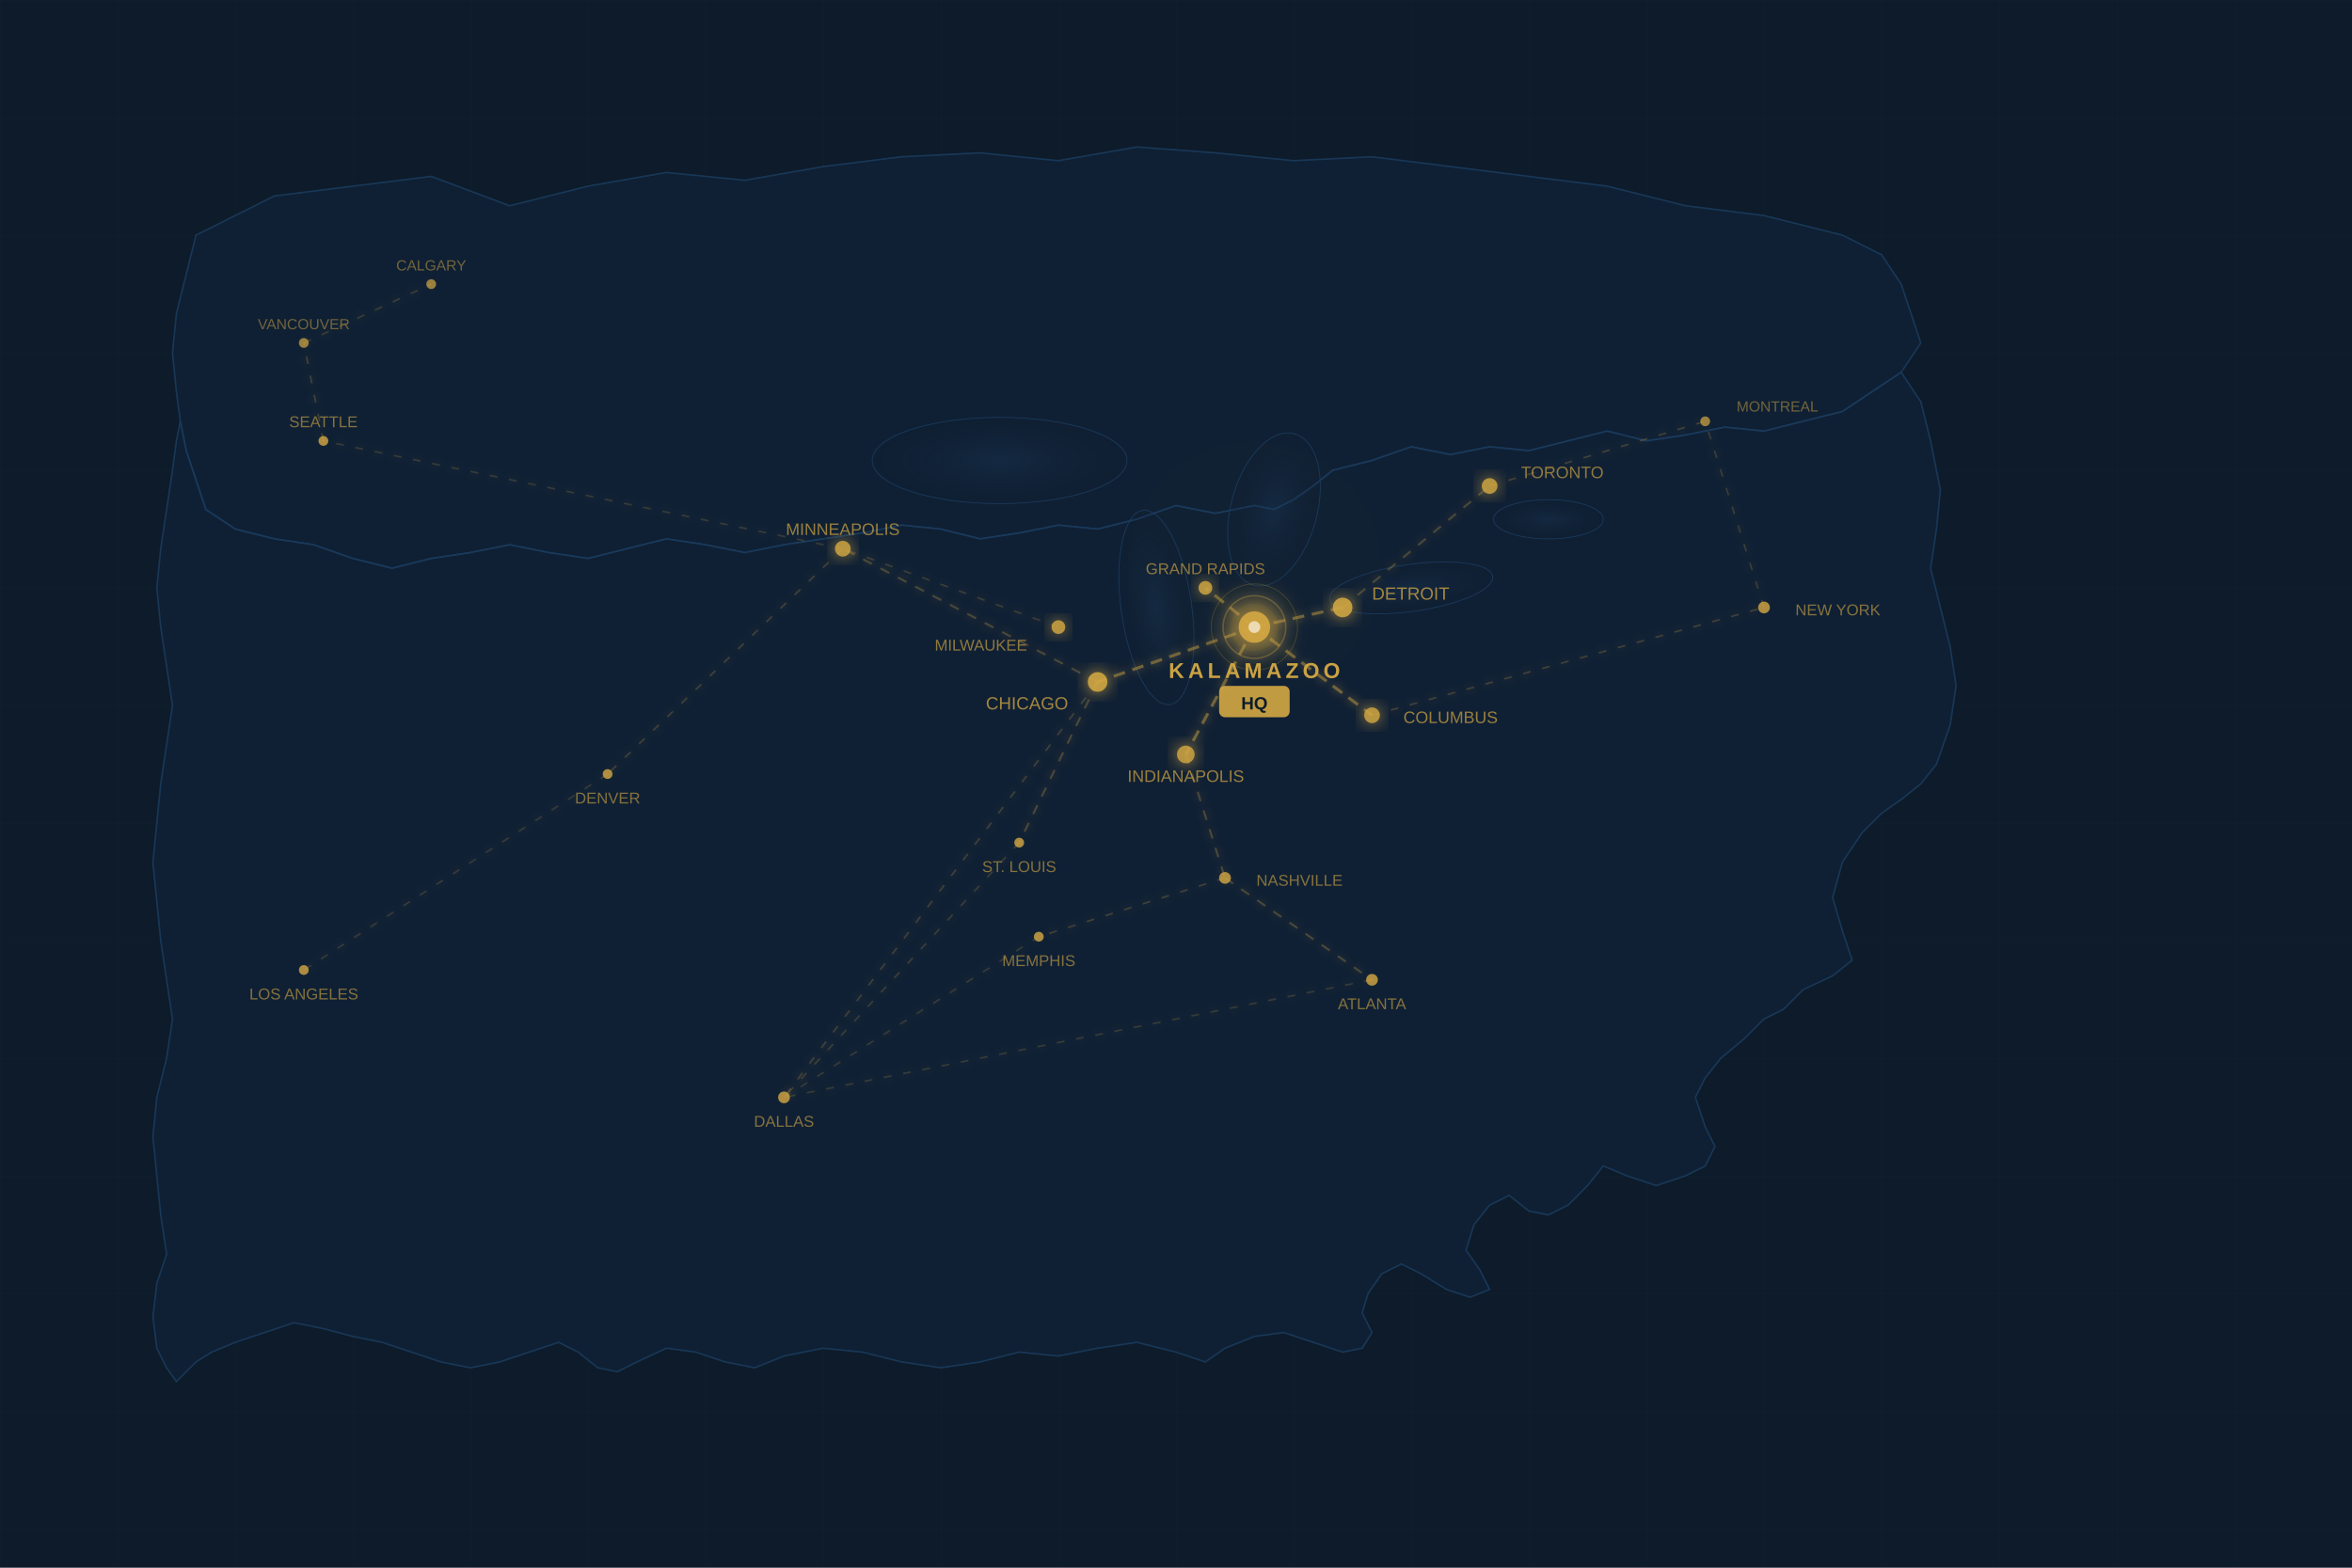
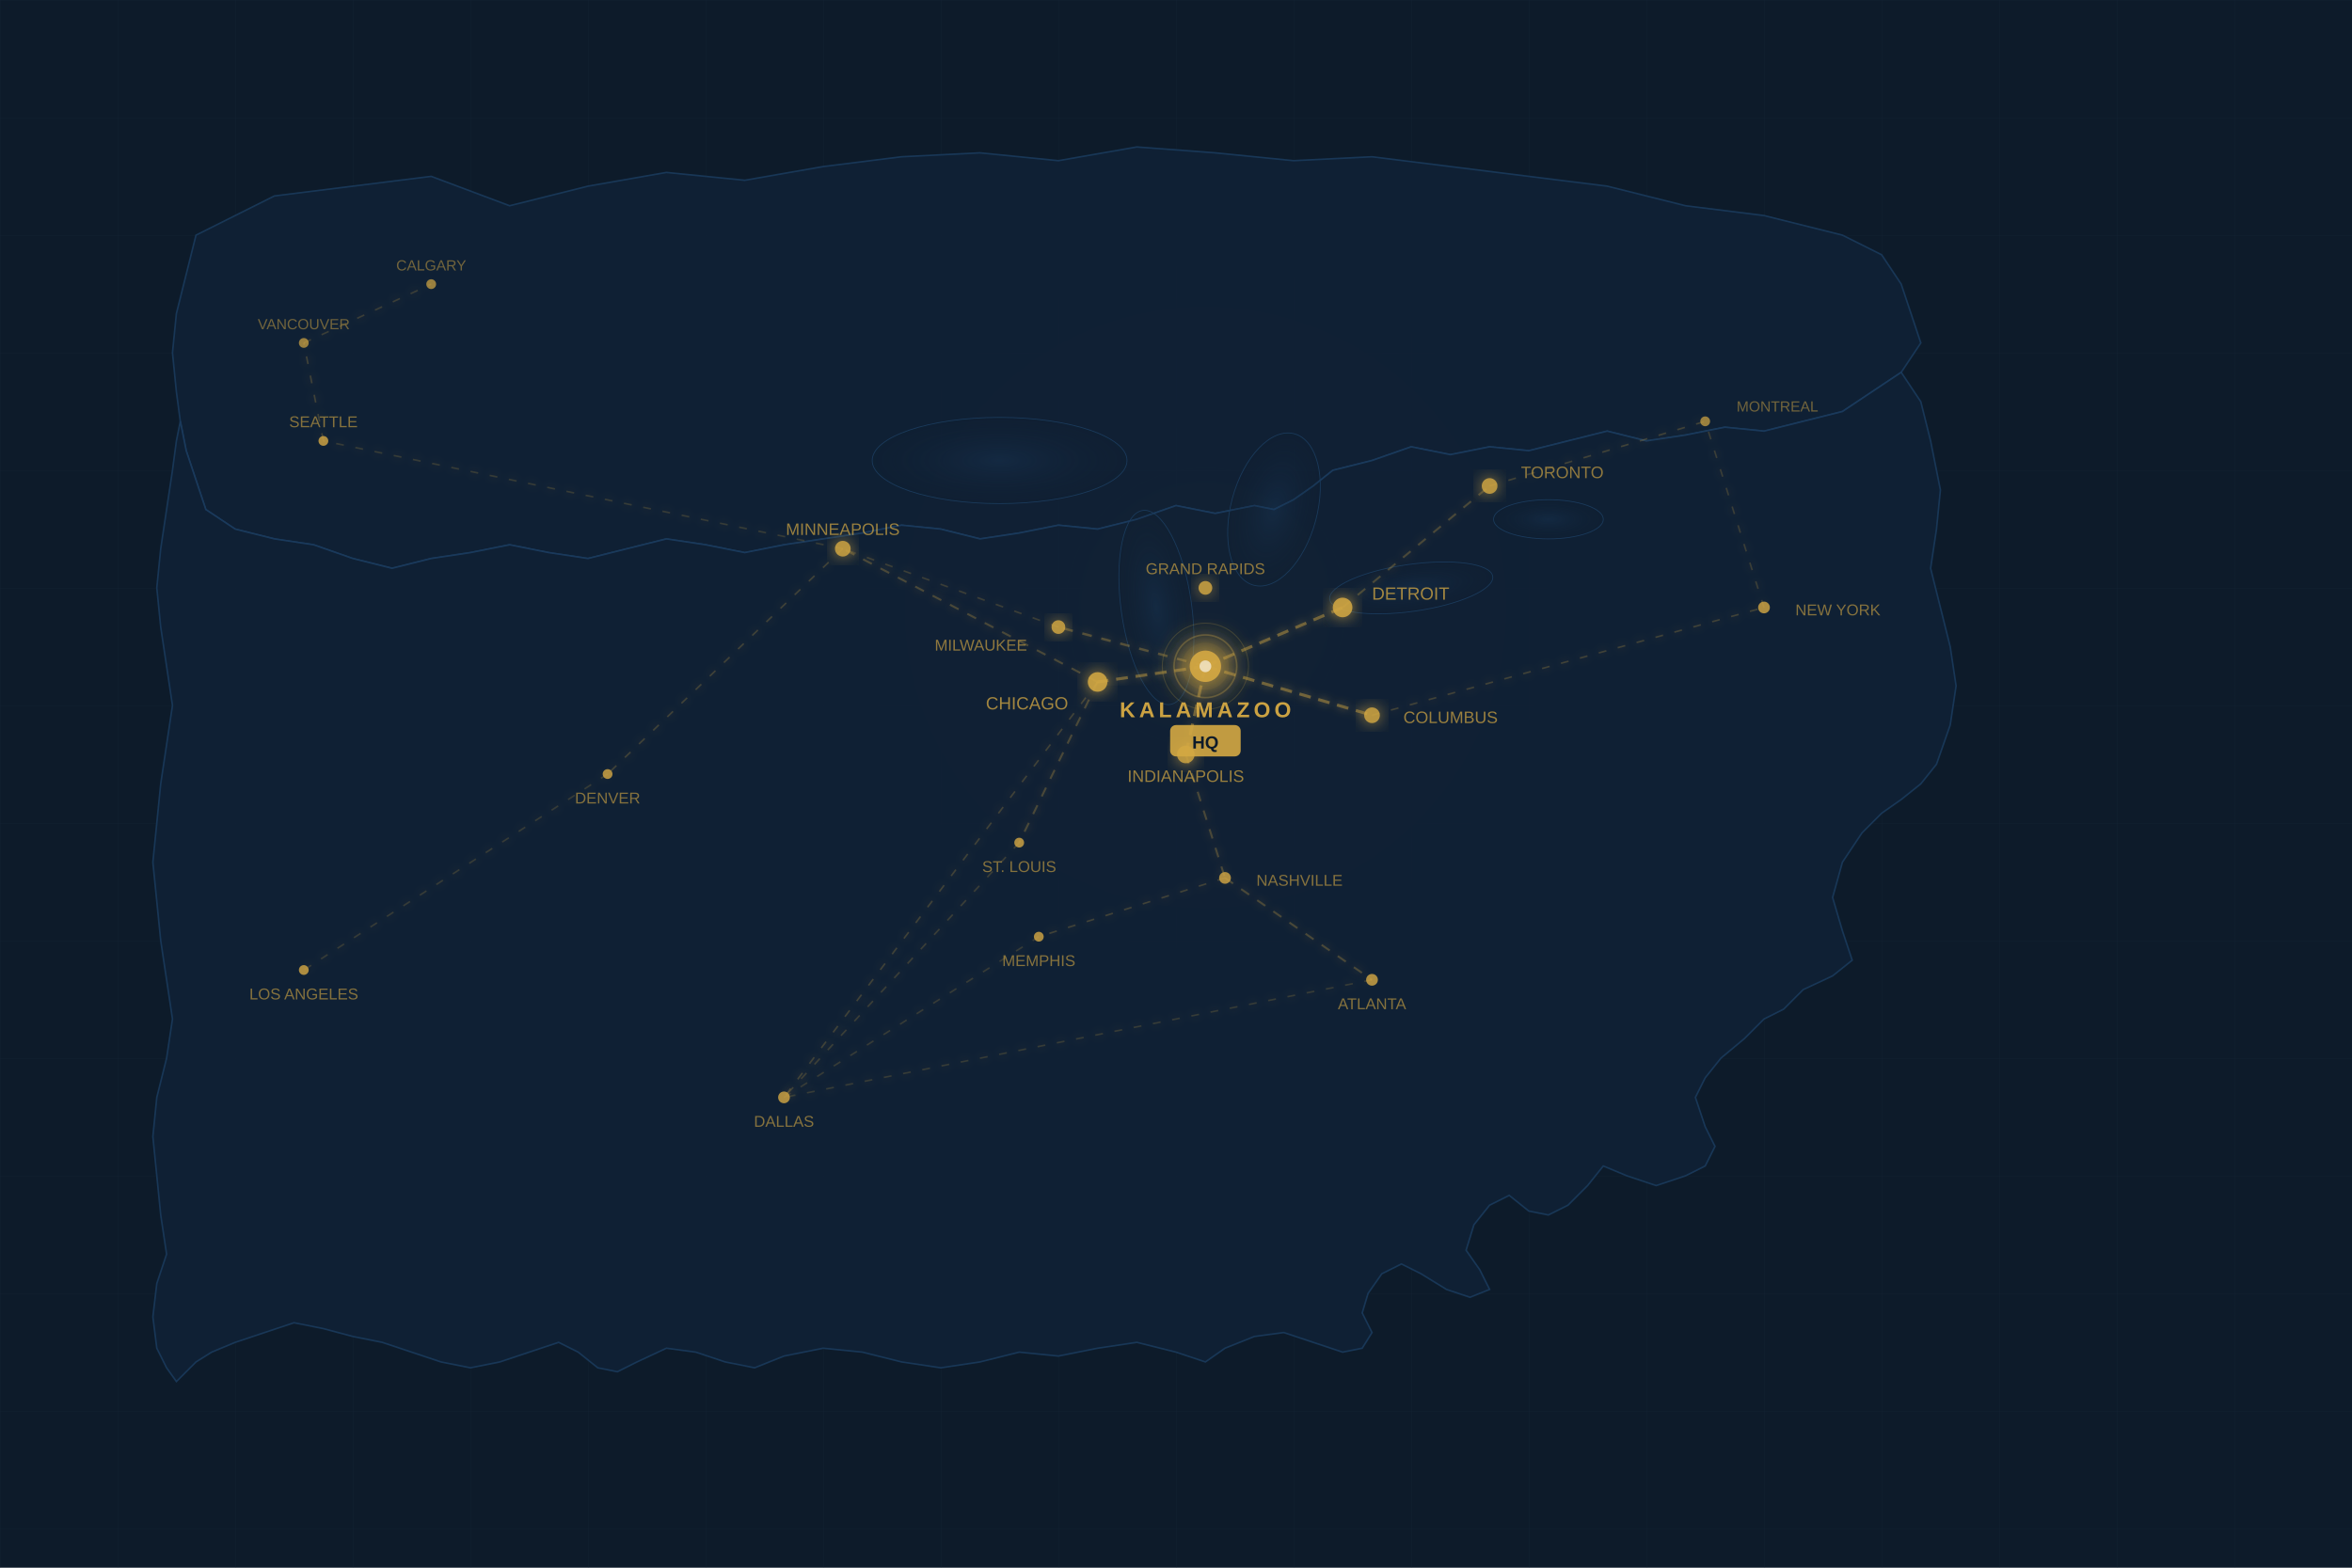
<svg xmlns="http://www.w3.org/2000/svg" viewBox="0 0 1200 800" fill="none">
  <defs>
    <filter id="glow" x="-50%" y="-50%" width="200%" height="200%">
      <feGaussianBlur stdDeviation="4" result="blur" />
      <feMerge>
        <feMergeNode in="blur" />
        <feMergeNode in="SourceGraphic" />
      </feMerge>
    </filter>
    <filter id="hqGlow" x="-100%" y="-100%" width="300%" height="300%">
      <feGaussianBlur stdDeviation="8" result="blur" />
      <feMerge>
        <feMergeNode in="blur" />
        <feMergeNode in="blur" />
        <feMergeNode in="SourceGraphic" />
      </feMerge>
    </filter>
    <filter id="lineGlow" x="-20%" y="-20%" width="140%" height="140%">
      <feGaussianBlur stdDeviation="2" result="blur" />
      <feMerge>
        <feMergeNode in="blur" />
        <feMergeNode in="SourceGraphic" />
      </feMerge>
    </filter>
-     <radialGradient id="midwestGlow" cx="640" cy="290" r="180" gradientUnits="userSpaceOnUse">
+     <radialGradient id="midwestGlow" cx="615" cy="310" r="180" gradientUnits="userSpaceOnUse">
      <stop offset="0%" stop-color="#D4A843" stop-opacity="0.12" />
      <stop offset="50%" stop-color="#D4A843" stop-opacity="0.04" />
      <stop offset="100%" stop-color="#D4A843" stop-opacity="0" />
    </radialGradient>
    <linearGradient id="routeGrad" x1="0%" y1="0%" x2="100%" y2="0%">
      <stop offset="0%" stop-color="#D4A843" stop-opacity="0.8" />
      <stop offset="50%" stop-color="#D4A843" stop-opacity="0.4" />
      <stop offset="100%" stop-color="#D4A843" stop-opacity="0.8" />
    </linearGradient>
    <radialGradient id="lakeGrad">
      <stop offset="0%" stop-color="#1a3a5c" stop-opacity="0.35" />
      <stop offset="100%" stop-color="#0D1B2A" stop-opacity="0.1" />
    </radialGradient>
    <pattern id="grid" width="60" height="60" patternUnits="userSpaceOnUse">
      <path d="M 60 0 L 0 0 0 60" fill="none" stroke="#1a2a40" stroke-width="0.3" />
    </pattern>
  </defs>
  <rect width="1200" height="800" fill="#0D1B2A" />
  <rect width="1200" height="800" fill="url(#grid)" opacity="0.5" />
-   <circle cx="640" cy="290" r="180" fill="url(#midwestGlow)" />
+   <circle cx="615" cy="310" r="180" fill="url(#midwestGlow)" />
  <path d="     M 100,120 L 140,100 180,95 220,90 260,105 300,95 340,88 380,92     L 420,85 460,80 500,78 540,82 580,75 620,78 660,82 700,80     L 740,85 780,90 820,95 860,105 900,110 940,120 960,130     L 970,145 975,160 980,175 970,190 955,200     L 940,210 920,215 900,220 880,218 860,222 840,225     L 820,220 800,225 780,230 760,228 740,232 720,228     L 700,235 680,240 670,248 660,255 650,260     L 640,258 620,262 600,258 580,265 560,270     L 540,268 520,272 500,275 480,270 460,268     L 440,272 420,275 400,278 380,282 360,278     L 340,275 320,280 300,285 280,282 260,278     L 240,282 220,285 200,290 180,285 160,278     L 140,275 120,270 105,260 100,245 95,230 92,215     L 90,200 88,180 90,160 95,140 100,120 Z   " fill="#0f2035" stroke="#1a3a5c" stroke-width="0.8" opacity="0.9" />
  <path d="     M 92,215 L 95,230 100,245 105,260 120,270 140,275 160,278 180,285     L 200,290 220,285 240,282 260,278 280,282 300,285 320,280     L 340,275 360,278 380,282 400,278 420,275 440,272 460,268     L 480,270 500,275 520,272 540,268 560,270 580,265     L 600,258 620,262 640,258 650,260 660,255 670,248 680,240     L 700,235 720,228 740,232 760,228 780,230 800,225     L 820,220 840,225 860,222 880,218 900,220 920,215     L 940,210 955,200 970,190 980,205 985,225 990,250     L 988,270 985,290 990,310 995,330 998,350     L 995,370 988,390 980,400 970,408 960,415     L 950,425 940,440 935,458 940,475 945,490     L 935,498 920,505 910,515 900,520 890,530     L 878,540 870,550 865,560 870,575 875,585     L 870,595 860,600 845,605 830,600 818,595     L 810,605 800,615 790,620 780,618 770,610     L 760,615 752,625 748,638 755,648 760,658     L 750,662 738,658 725,650 715,645 705,650     L 698,660 695,670 700,680 695,688 685,690     L 670,685 655,680 640,682 625,688 615,695     L 600,690 580,685 560,688 540,692 520,690     L 500,695 480,698 460,695 440,690 420,688     L 400,692 385,698 370,695 355,690 340,688     L 325,695 315,700 305,698 295,690 285,685     L 270,690 255,695 240,698 225,695 210,690     L 195,685 180,682 165,678 150,675 135,680     L 120,685 108,690 100,695 95,700 90,705     L 85,698 80,688 78,672 80,655 85,640     L 82,620 80,600 78,580 80,560 85,540     L 88,520 85,500 82,480 80,460 78,440     L 80,420 82,400 85,380 88,360 85,340     L 82,320 80,300 82,280 85,260 88,240     L 90,225 92,215 Z   " fill="#0f2035" stroke="#1a3a5c" stroke-width="0.8" opacity="0.9" />
  <ellipse cx="510" cy="235" rx="65" ry="22" fill="url(#lakeGrad)" stroke="#1a3a5c" stroke-width="0.4" />
  <ellipse cx="590" cy="310" rx="18" ry="50" fill="url(#lakeGrad)" stroke="#1a3a5c" stroke-width="0.4" transform="rotate(-8,590,310)" />
  <ellipse cx="650" cy="260" rx="22" ry="40" fill="url(#lakeGrad)" stroke="#1a3a5c" stroke-width="0.4" transform="rotate(15,650,260)" />
  <ellipse cx="720" cy="300" rx="42" ry="12" fill="url(#lakeGrad)" stroke="#1a3a5c" stroke-width="0.4" transform="rotate(-8,720,300)" />
  <ellipse cx="790" cy="265" rx="28" ry="10" fill="url(#lakeGrad)" stroke="#1a3a5c" stroke-width="0.4" />
-   <line x1="640" y1="320" x2="560" y2="348" stroke="#D4A843" stroke-width="1.5" stroke-dasharray="6,4" opacity="0.5" filter="url(#lineGlow)">
+   <line x1="615" y1="340" x2="560" y2="348" stroke="#D4A843" stroke-width="1.5" stroke-dasharray="6,4" opacity="0.5" filter="url(#lineGlow)">
    <animate attributeName="stroke-dashoffset" from="0" to="-20" dur="2s" repeatCount="indefinite" />
  </line>
-   <line x1="640" y1="320" x2="685" y2="310" stroke="#D4A843" stroke-width="1.5" stroke-dasharray="6,4" opacity="0.5" filter="url(#lineGlow)">
+   <line x1="615" y1="340" x2="685" y2="310" stroke="#D4A843" stroke-width="1.5" stroke-dasharray="6,4" opacity="0.5" filter="url(#lineGlow)">
    <animate attributeName="stroke-dashoffset" from="0" to="-20" dur="1.8s" repeatCount="indefinite" />
  </line>
-   <line x1="640" y1="320" x2="615" y2="300" stroke="#D4A843" stroke-width="1.5" stroke-dasharray="6,4" opacity="0.5" filter="url(#lineGlow)">
+   <line x1="615" y1="340" x2="615" y2="300" stroke="#D4A843" stroke-width="1.5" stroke-dasharray="6,4" opacity="0.5" filter="url(#lineGlow)">
    <animate attributeName="stroke-dashoffset" from="0" to="-20" dur="1.5s" repeatCount="indefinite" />
  </line>
-   <line x1="640" y1="320" x2="605" y2="385" stroke="#D4A843" stroke-width="1.5" stroke-dasharray="6,4" opacity="0.5" filter="url(#lineGlow)">
+   <line x1="615" y1="340" x2="605" y2="385" stroke="#D4A843" stroke-width="1.5" stroke-dasharray="6,4" opacity="0.5" filter="url(#lineGlow)">
    <animate attributeName="stroke-dashoffset" from="0" to="-20" dur="2.2s" repeatCount="indefinite" />
  </line>
-   <line x1="640" y1="320" x2="700" y2="365" stroke="#D4A843" stroke-width="1.5" stroke-dasharray="6,4" opacity="0.5" filter="url(#lineGlow)">
+   <line x1="615" y1="340" x2="700" y2="365" stroke="#D4A843" stroke-width="1.5" stroke-dasharray="6,4" opacity="0.5" filter="url(#lineGlow)">
    <animate attributeName="stroke-dashoffset" from="0" to="-20" dur="2.1s" repeatCount="indefinite" />
  </line>
-   <line x1="640" y1="320" x2="540" y2="320" stroke="#D4A843" stroke-width="1.2" stroke-dasharray="5,5" opacity="0.35" filter="url(#lineGlow)">
+   <line x1="615" y1="340" x2="540" y2="320" stroke="#D4A843" stroke-width="1.2" stroke-dasharray="5,5" opacity="0.35" filter="url(#lineGlow)">
    <animate attributeName="stroke-dashoffset" from="0" to="-20" dur="2.5s" repeatCount="indefinite" />
  </line>
  <line x1="560" y1="348" x2="430" y2="280" stroke="#D4A843" stroke-width="1" stroke-dasharray="5,5" opacity="0.3" filter="url(#lineGlow)">
    <animate attributeName="stroke-dashoffset" from="0" to="-20" dur="3s" repeatCount="indefinite" />
  </line>
  <line x1="560" y1="348" x2="520" y2="430" stroke="#D4A843" stroke-width="1" stroke-dasharray="5,5" opacity="0.3" filter="url(#lineGlow)">
    <animate attributeName="stroke-dashoffset" from="0" to="-20" dur="2.8s" repeatCount="indefinite" />
  </line>
  <line x1="560" y1="348" x2="400" y2="560" stroke="#D4A843" stroke-width="0.8" stroke-dasharray="4,6" opacity="0.25" filter="url(#lineGlow)">
    <animate attributeName="stroke-dashoffset" from="0" to="-20" dur="4s" repeatCount="indefinite" />
  </line>
  <line x1="605" y1="385" x2="625" y2="448" stroke="#D4A843" stroke-width="1" stroke-dasharray="5,5" opacity="0.3" filter="url(#lineGlow)">
    <animate attributeName="stroke-dashoffset" from="0" to="-20" dur="2.6s" repeatCount="indefinite" />
  </line>
  <line x1="625" y1="448" x2="530" y2="478" stroke="#D4A843" stroke-width="0.8" stroke-dasharray="4,6" opacity="0.25" filter="url(#lineGlow)">
    <animate attributeName="stroke-dashoffset" from="0" to="-20" dur="3.2s" repeatCount="indefinite" />
  </line>
  <line x1="625" y1="448" x2="700" y2="500" stroke="#D4A843" stroke-width="1" stroke-dasharray="5,5" opacity="0.3" filter="url(#lineGlow)">
    <animate attributeName="stroke-dashoffset" from="0" to="-20" dur="3s" repeatCount="indefinite" />
  </line>
  <line x1="700" y1="365" x2="900" y2="310" stroke="#D4A843" stroke-width="0.8" stroke-dasharray="4,6" opacity="0.25" filter="url(#lineGlow)">
    <animate attributeName="stroke-dashoffset" from="0" to="-20" dur="3.5s" repeatCount="indefinite" />
  </line>
  <line x1="430" y1="280" x2="165" y2="225" stroke="#D4A843" stroke-width="0.8" stroke-dasharray="4,6" opacity="0.2" filter="url(#lineGlow)">
    <animate attributeName="stroke-dashoffset" from="0" to="-20" dur="5s" repeatCount="indefinite" />
  </line>
  <line x1="430" y1="280" x2="310" y2="395" stroke="#D4A843" stroke-width="0.8" stroke-dasharray="4,6" opacity="0.25" filter="url(#lineGlow)">
    <animate attributeName="stroke-dashoffset" from="0" to="-20" dur="3.8s" repeatCount="indefinite" />
  </line>
  <line x1="310" y1="395" x2="155" y2="495" stroke="#D4A843" stroke-width="0.8" stroke-dasharray="4,6" opacity="0.2" filter="url(#lineGlow)">
    <animate attributeName="stroke-dashoffset" from="0" to="-20" dur="4.5s" repeatCount="indefinite" />
  </line>
  <line x1="400" y1="560" x2="530" y2="478" stroke="#D4A843" stroke-width="0.8" stroke-dasharray="4,6" opacity="0.2" filter="url(#lineGlow)">
    <animate attributeName="stroke-dashoffset" from="0" to="-20" dur="3.4s" repeatCount="indefinite" />
  </line>
  <line x1="520" y1="430" x2="400" y2="560" stroke="#D4A843" stroke-width="0.8" stroke-dasharray="4,6" opacity="0.22" filter="url(#lineGlow)">
    <animate attributeName="stroke-dashoffset" from="0" to="-20" dur="3.6s" repeatCount="indefinite" />
  </line>
  <line x1="685" y1="310" x2="760" y2="248" stroke="#D4A843" stroke-width="1" stroke-dasharray="5,5" opacity="0.3" filter="url(#lineGlow)">
    <animate attributeName="stroke-dashoffset" from="0" to="-20" dur="2.8s" repeatCount="indefinite" />
  </line>
  <line x1="760" y1="248" x2="870" y2="215" stroke="#D4A843" stroke-width="0.8" stroke-dasharray="4,6" opacity="0.25" filter="url(#lineGlow)">
    <animate attributeName="stroke-dashoffset" from="0" to="-20" dur="3s" repeatCount="indefinite" />
  </line>
  <line x1="900" y1="310" x2="870" y2="215" stroke="#D4A843" stroke-width="0.8" stroke-dasharray="4,6" opacity="0.22" filter="url(#lineGlow)">
    <animate attributeName="stroke-dashoffset" from="0" to="-20" dur="3.2s" repeatCount="indefinite" />
  </line>
  <line x1="165" y1="225" x2="155" y2="175" stroke="#D4A843" stroke-width="0.8" stroke-dasharray="4,6" opacity="0.25" filter="url(#lineGlow)">
    <animate attributeName="stroke-dashoffset" from="0" to="-20" dur="2.4s" repeatCount="indefinite" />
  </line>
  <line x1="155" y1="175" x2="220" y2="145" stroke="#D4A843" stroke-width="0.8" stroke-dasharray="4,6" opacity="0.22" filter="url(#lineGlow)">
    <animate attributeName="stroke-dashoffset" from="0" to="-20" dur="2.6s" repeatCount="indefinite" />
  </line>
  <line x1="540" y1="320" x2="430" y2="280" stroke="#D4A843" stroke-width="0.8" stroke-dasharray="4,6" opacity="0.22" filter="url(#lineGlow)">
    <animate attributeName="stroke-dashoffset" from="0" to="-20" dur="2.7s" repeatCount="indefinite" />
  </line>
  <line x1="700" y1="500" x2="400" y2="560" stroke="#D4A843" stroke-width="0.8" stroke-dasharray="4,6" opacity="0.2" filter="url(#lineGlow)">
    <animate attributeName="stroke-dashoffset" from="0" to="-20" dur="4.2s" repeatCount="indefinite" />
  </line>
  <circle cx="165" cy="225" r="2.5" fill="#D4A843" opacity="0.8">
    <animate attributeName="opacity" values="0.6;1;0.6" dur="4s" repeatCount="indefinite" />
  </circle>
  <text x="165" y="218" text-anchor="middle" fill="#D4A843" font-family="Arial,sans-serif" font-size="8" opacity="0.6">SEATTLE</text>
  <circle cx="155" cy="495" r="2.5" fill="#D4A843" opacity="0.8">
    <animate attributeName="opacity" values="0.6;1;0.6" dur="4.5s" repeatCount="indefinite" />
  </circle>
  <text x="155" y="510" text-anchor="middle" fill="#D4A843" font-family="Arial,sans-serif" font-size="8" opacity="0.6">LOS ANGELES</text>
  <circle cx="310" cy="395" r="2.5" fill="#D4A843" opacity="0.8">
    <animate attributeName="opacity" values="0.6;1;0.6" dur="3.8s" repeatCount="indefinite" />
  </circle>
  <text x="310" y="410" text-anchor="middle" fill="#D4A843" font-family="Arial,sans-serif" font-size="8" opacity="0.6">DENVER</text>
  <circle cx="400" cy="560" r="3" fill="#D4A843" opacity="0.8">
    <animate attributeName="opacity" values="0.6;1;0.6" dur="3.5s" repeatCount="indefinite" />
  </circle>
  <text x="400" y="575" text-anchor="middle" fill="#D4A843" font-family="Arial,sans-serif" font-size="8" opacity="0.6">DALLAS</text>
  <circle cx="530" cy="478" r="2.5" fill="#D4A843" opacity="0.8">
    <animate attributeName="opacity" values="0.6;1;0.6" dur="3.6s" repeatCount="indefinite" />
  </circle>
  <text x="530" y="493" text-anchor="middle" fill="#D4A843" font-family="Arial,sans-serif" font-size="8" opacity="0.6">MEMPHIS</text>
  <circle cx="700" cy="500" r="3" fill="#D4A843" opacity="0.8">
    <animate attributeName="opacity" values="0.6;1;0.6" dur="3.3s" repeatCount="indefinite" />
  </circle>
  <text x="700" y="515" text-anchor="middle" fill="#D4A843" font-family="Arial,sans-serif" font-size="8" opacity="0.6">ATLANTA</text>
  <circle cx="900" cy="310" r="3" fill="#D4A843" opacity="0.8">
    <animate attributeName="opacity" values="0.6;1;0.6" dur="3.2s" repeatCount="indefinite" />
  </circle>
  <text x="916" y="314" text-anchor="start" fill="#D4A843" font-family="Arial,sans-serif" font-size="8" opacity="0.6">NEW YORK</text>
  <circle cx="520" cy="430" r="2.5" fill="#D4A843" opacity="0.8">
    <animate attributeName="opacity" values="0.6;1;0.6" dur="3.4s" repeatCount="indefinite" />
  </circle>
  <text x="520" y="445" text-anchor="middle" fill="#D4A843" font-family="Arial,sans-serif" font-size="8" opacity="0.6">ST. LOUIS</text>
  <circle cx="625" cy="448" r="3" fill="#D4A843" opacity="0.8">
    <animate attributeName="opacity" values="0.6;1;0.6" dur="3.1s" repeatCount="indefinite" />
  </circle>
  <text x="641" y="452" text-anchor="start" fill="#D4A843" font-family="Arial,sans-serif" font-size="8" opacity="0.6">NASHVILLE</text>
  <circle cx="155" cy="175" r="2.5" fill="#D4A843" opacity="0.7">
    <animate attributeName="opacity" values="0.5;0.9;0.5" dur="4.2s" repeatCount="indefinite" />
  </circle>
  <text x="155" y="168" text-anchor="middle" fill="#D4A843" font-family="Arial,sans-serif" font-size="7.5" opacity="0.5">VANCOUVER</text>
  <circle cx="220" cy="145" r="2.5" fill="#D4A843" opacity="0.7">
    <animate attributeName="opacity" values="0.5;0.9;0.5" dur="4.4s" repeatCount="indefinite" />
  </circle>
  <text x="220" y="138" text-anchor="middle" fill="#D4A843" font-family="Arial,sans-serif" font-size="7.5" opacity="0.5">CALGARY</text>
  <circle cx="870" cy="215" r="2.5" fill="#D4A843" opacity="0.7">
    <animate attributeName="opacity" values="0.5;0.9;0.5" dur="3.9s" repeatCount="indefinite" />
  </circle>
  <text x="886" y="210" text-anchor="start" fill="#D4A843" font-family="Arial,sans-serif" font-size="7.5" opacity="0.5">MONTREAL</text>
  <circle cx="430" cy="280" r="4" fill="#D4A843" filter="url(#glow)" opacity="0.85">
    <animate attributeName="opacity" values="0.7;1;0.7" dur="3s" repeatCount="indefinite" />
  </circle>
  <text x="430" y="273" text-anchor="middle" fill="#D4A843" font-family="Arial,sans-serif" font-size="8.5" opacity="0.7">MINNEAPOLIS</text>
  <circle cx="540" cy="320" r="3.5" fill="#D4A843" filter="url(#glow)" opacity="0.85">
    <animate attributeName="opacity" values="0.7;1;0.7" dur="2.8s" repeatCount="indefinite" />
  </circle>
  <text x="524" y="332" text-anchor="end" fill="#D4A843" font-family="Arial,sans-serif" font-size="8" opacity="0.65">MILWAUKEE</text>
  <circle cx="560" cy="348" r="5" fill="#D4A843" filter="url(#glow)" opacity="0.9">
    <animate attributeName="opacity" values="0.75;1;0.75" dur="2.5s" repeatCount="indefinite" />
  </circle>
  <text x="545" y="362" text-anchor="end" fill="#D4A843" font-family="Arial,sans-serif" font-size="9" opacity="0.75">CHICAGO</text>
  <circle cx="615" cy="300" r="3.5" fill="#D4A843" filter="url(#glow)" opacity="0.85">
    <animate attributeName="opacity" values="0.7;1;0.7" dur="2.2s" repeatCount="indefinite" />
  </circle>
  <text x="615" y="293" text-anchor="middle" fill="#D4A843" font-family="Arial,sans-serif" font-size="8" opacity="0.65">GRAND RAPIDS</text>
  <circle cx="685" cy="310" r="5" fill="#D4A843" filter="url(#glow)" opacity="0.9">
    <animate attributeName="opacity" values="0.75;1;0.75" dur="2.3s" repeatCount="indefinite" />
  </circle>
  <text x="700" y="306" text-anchor="start" fill="#D4A843" font-family="Arial,sans-serif" font-size="9" opacity="0.75">DETROIT</text>
  <circle cx="605" cy="385" r="4.5" fill="#D4A843" filter="url(#glow)" opacity="0.85">
    <animate attributeName="opacity" values="0.7;1;0.7" dur="2.6s" repeatCount="indefinite" />
  </circle>
  <text x="605" y="399" text-anchor="middle" fill="#D4A843" font-family="Arial,sans-serif" font-size="8.5" opacity="0.7">INDIANAPOLIS</text>
  <circle cx="700" cy="365" r="4" fill="#D4A843" filter="url(#glow)" opacity="0.85">
    <animate attributeName="opacity" values="0.7;1;0.7" dur="2.7s" repeatCount="indefinite" />
  </circle>
  <text x="716" y="369" text-anchor="start" fill="#D4A843" font-family="Arial,sans-serif" font-size="8.5" opacity="0.7">COLUMBUS</text>
  <circle cx="760" cy="248" r="4" fill="#D4A843" filter="url(#glow)" opacity="0.85">
    <animate attributeName="opacity" values="0.7;1;0.7" dur="2.9s" repeatCount="indefinite" />
  </circle>
  <text x="776" y="244" text-anchor="start" fill="#D4A843" font-family="Arial,sans-serif" font-size="8.5" opacity="0.65">TORONTO</text>
-   <circle cx="640" cy="320" r="16" fill="none" stroke="#D4A843" stroke-width="0.8" opacity="0.3">
+   <circle cx="615" cy="340" r="16" fill="none" stroke="#D4A843" stroke-width="0.8" opacity="0.3">
    <animate attributeName="r" values="16;28;16" dur="3s" repeatCount="indefinite" />
    <animate attributeName="opacity" values="0.3;0;0.3" dur="3s" repeatCount="indefinite" />
  </circle>
-   <circle cx="640" cy="320" r="22" fill="none" stroke="#D4A843" stroke-width="0.5" opacity="0.2">
+   <circle cx="615" cy="340" r="22" fill="none" stroke="#D4A843" stroke-width="0.5" opacity="0.2">
    <animate attributeName="r" values="22;34;22" dur="3s" begin="1.5s" repeatCount="indefinite" />
    <animate attributeName="opacity" values="0.2;0;0.2" dur="3s" begin="1.5s" repeatCount="indefinite" />
  </circle>
-   <circle cx="640" cy="320" r="12" fill="#D4A843" opacity="0.15" filter="url(#hqGlow)" />
-   <circle cx="640" cy="320" r="8" fill="#D4A843" filter="url(#hqGlow)" opacity="0.95">
+   <circle cx="615" cy="340" r="12" fill="#D4A843" opacity="0.15" filter="url(#hqGlow)" />
+   <circle cx="615" cy="340" r="8" fill="#D4A843" filter="url(#hqGlow)" opacity="0.95">
    <animate attributeName="opacity" values="0.85;1;0.85" dur="2s" repeatCount="indefinite" />
  </circle>
-   <circle cx="640" cy="320" r="3" fill="#fff" opacity="0.6" />
-   <text x="640" y="346" text-anchor="middle" fill="#D4A843" font-family="Arial,sans-serif" font-size="11" font-weight="bold" letter-spacing="2" opacity="0.95">KALAMAZOO</text>
-   <rect x="622" y="350" width="36" height="16" rx="3" fill="#D4A843" opacity="0.9" />
-   <text x="640" y="362" text-anchor="middle" fill="#0D1B2A" font-family="Arial,sans-serif" font-size="9" font-weight="bold">HQ</text>
+   <circle cx="615" cy="340" r="3" fill="#fff" opacity="0.6" />
+   <text x="615" y="366" text-anchor="middle" fill="#D4A843" font-family="Arial,sans-serif" font-size="11" font-weight="bold" letter-spacing="2" opacity="0.95">KALAMAZOO</text>
+   <rect x="597" y="370" width="36" height="16" rx="3" fill="#D4A843" opacity="0.9" />
+   <text x="615" y="382" text-anchor="middle" fill="#0D1B2A" font-family="Arial,sans-serif" font-size="9" font-weight="bold">HQ</text>
</svg>
